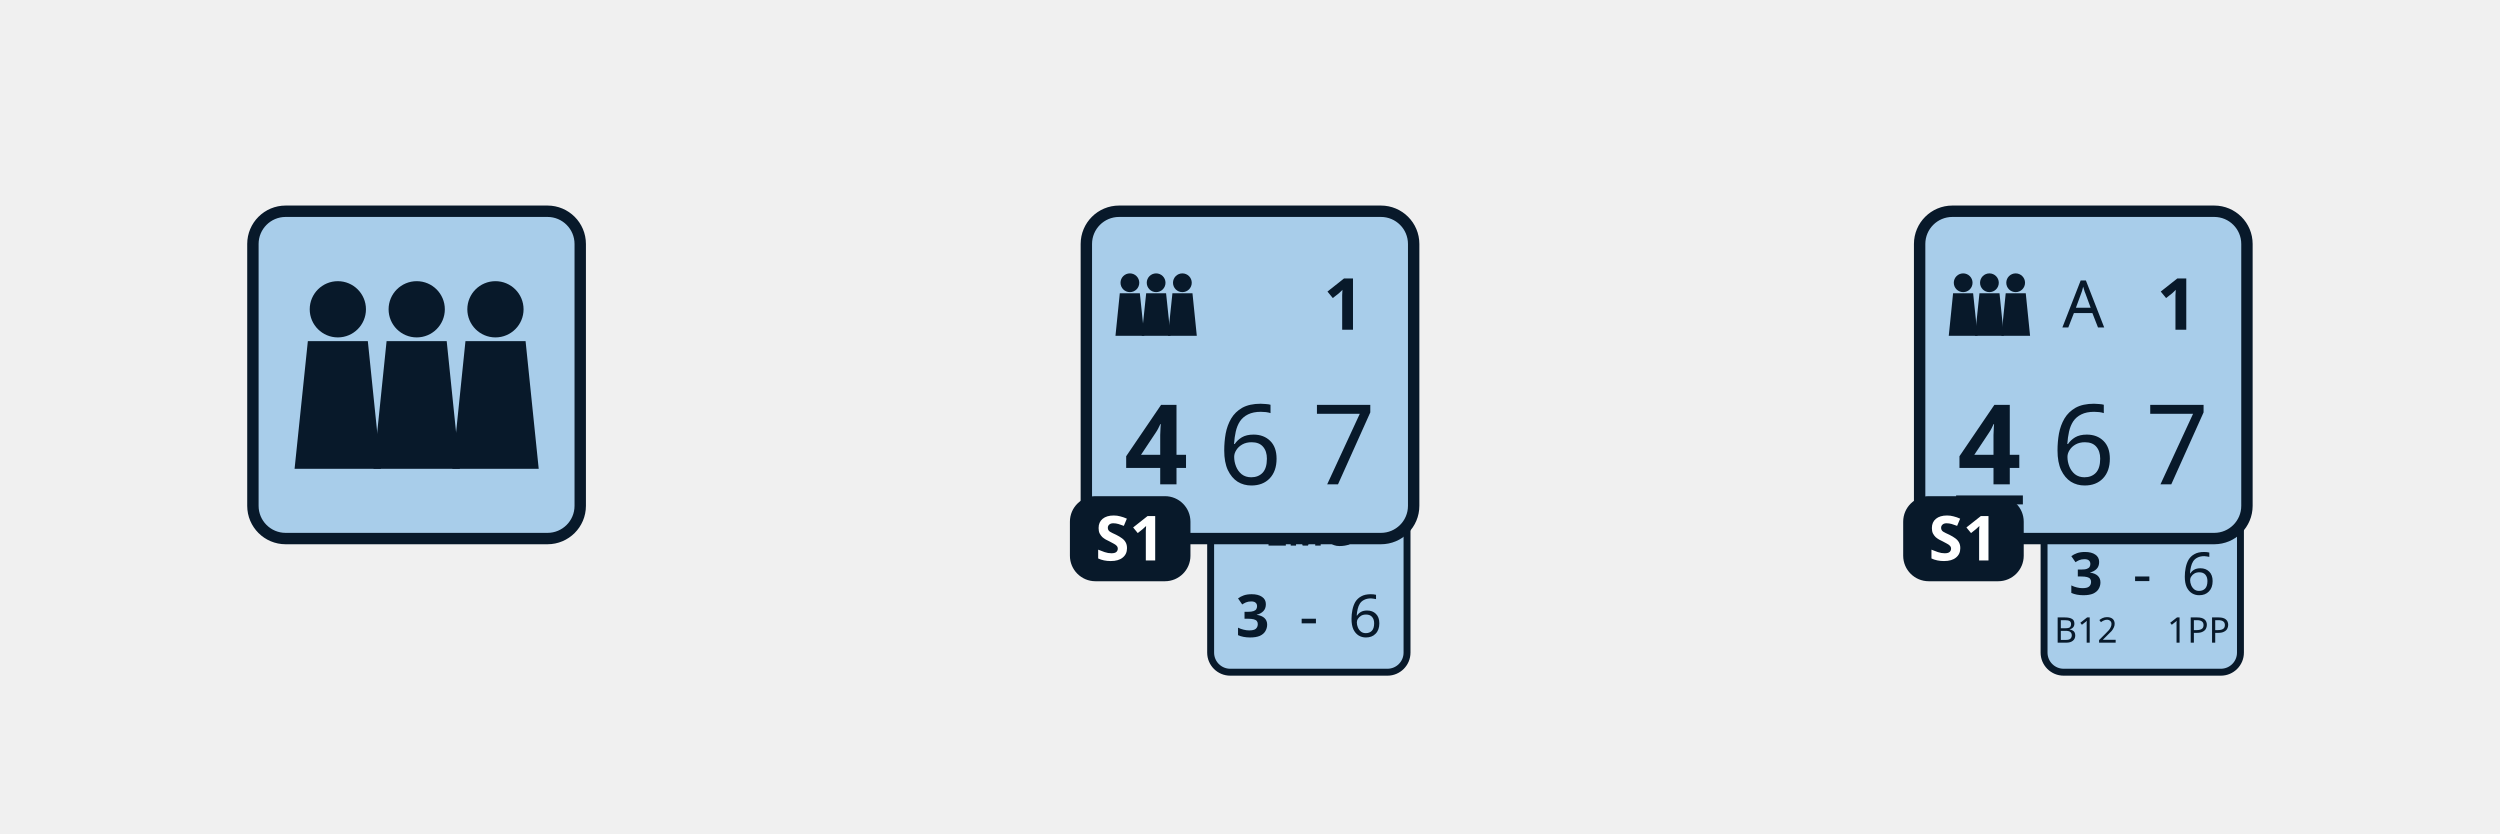
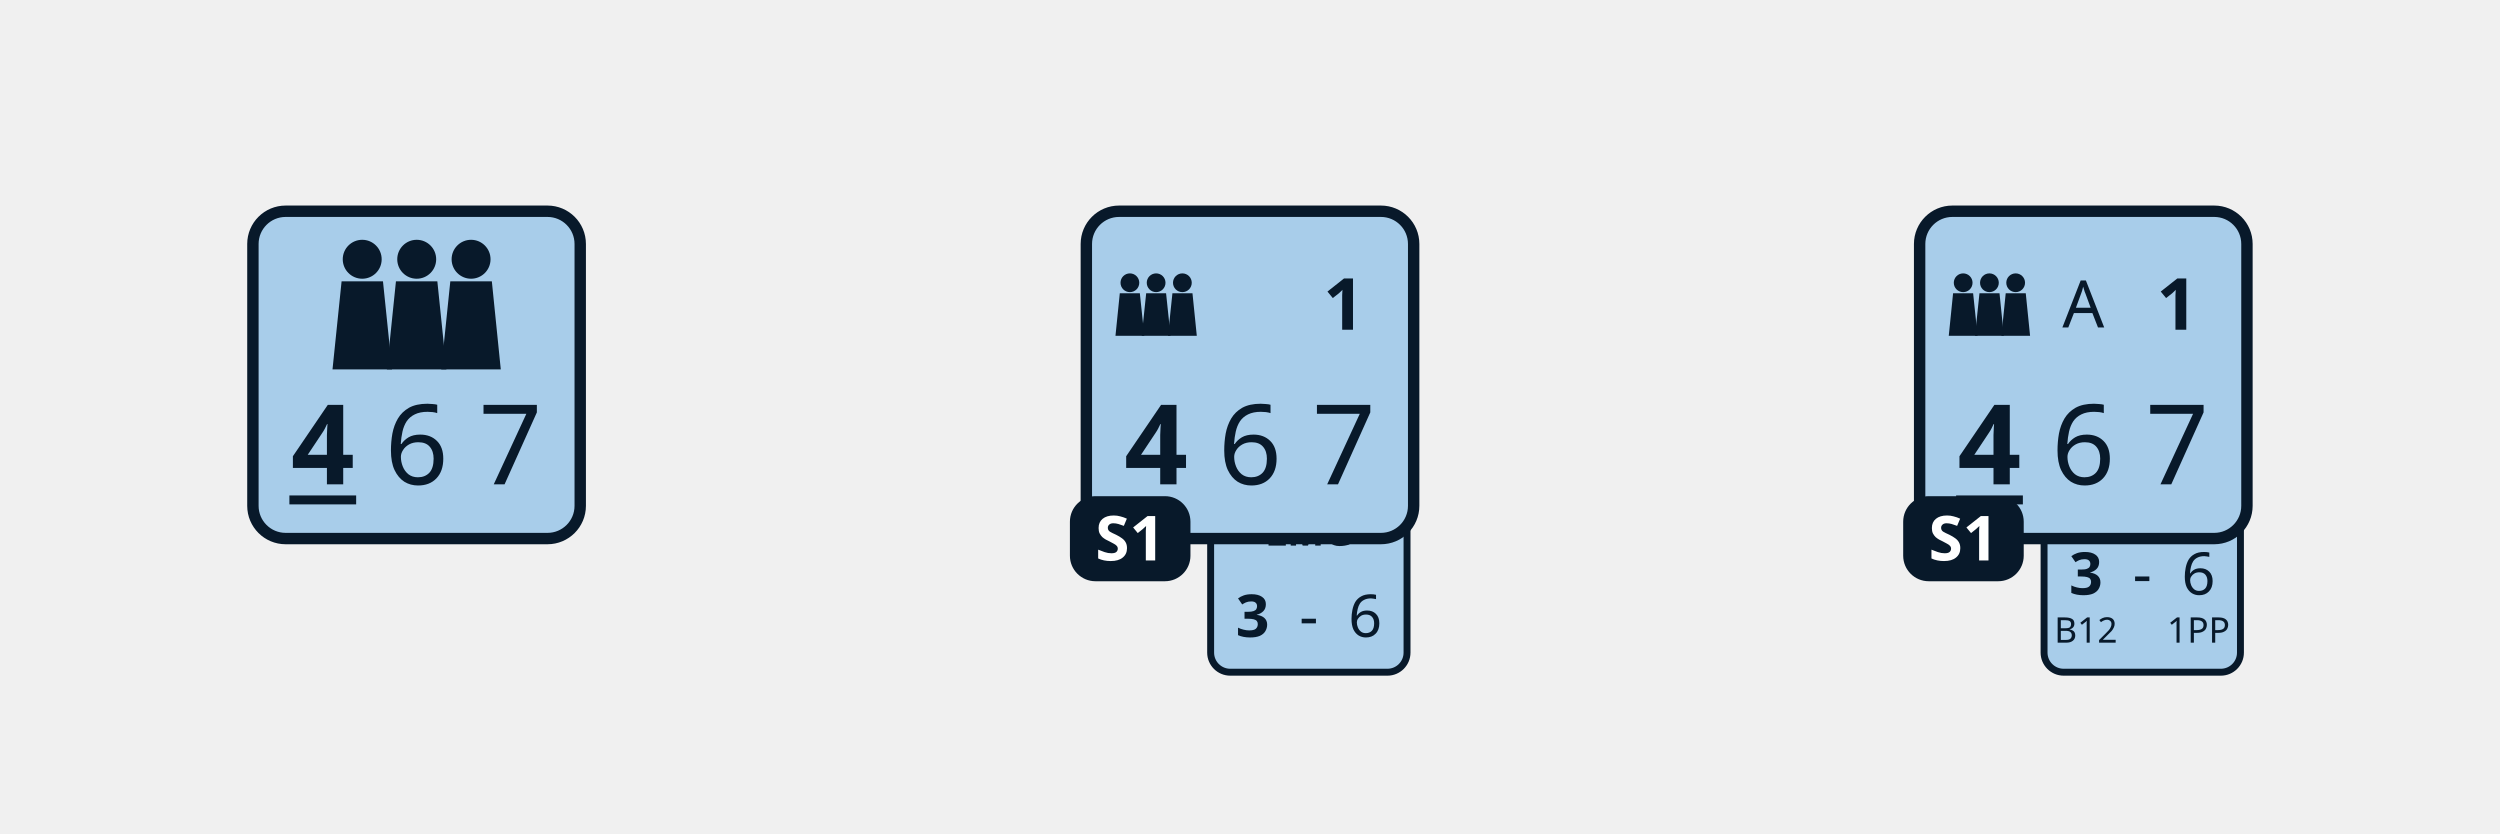
<svg xmlns="http://www.w3.org/2000/svg" viewBox="0 0 270.906 90.297">
  <g data-unit-id="state-bounding-fire" role="button" tabindex="0" aria-label="German 1st Line squad A, 4-6-7, Bounding Fire, with light MG 3-6">
    <g data-tier="far">
      <g data-attached-id="example-squad-lmg" />
      <rect x="27.406" y="22.891" width="35.469" height="35.469" rx="3.547" fill="#a8cdea" stroke="#08192a" stroke-width="1.234" data-face="front" />
      <g data-slot="glyph">
-         <circle cx="36.609" cy="33.516" r="3.047" fill="#08192a" />
-         <path d="M31.922 50.797L33.359 36.969L39.859 36.969L41.281 50.797Z" fill="#08192a" />
-         <circle cx="45.156" cy="33.516" r="3.047" fill="#08192a" />
-         <path d="M40.469 50.797L41.891 36.969L48.406 36.969L49.828 50.797Z" fill="#08192a" />
-         <circle cx="53.688" cy="33.516" r="3.047" fill="#08192a" />
-         <path d="M49.016 50.797L50.438 36.969L56.953 36.969L58.375 50.797Z" fill="#08192a" />
+         <circle cx="39.25" cy="28.094" r="2.109" fill="#08192a" />
+         <path d="M36.031 40.031L37.016 30.484L41.5 30.484L42.484 40.031Z" fill="#08192a" />
+         <circle cx="45.156" cy="28.094" r="2.109" fill="#08192a" />
+         <path d="M41.922 40.031L42.906 30.484L47.391 30.484L48.375 40.031Z" fill="#08192a" />
+         <circle cx="51.047" cy="28.094" r="2.109" fill="#08192a" />
+         <path d="M47.812 40.031L48.797 30.484L53.297 30.484L54.266 40.031Z" fill="#08192a" />
+       </g>
+       <g data-slot="fp">
+         <text x="34.984" y="52.484" font-size="12.062" font-family="sans-serif" text-anchor="middle" fill="#08192a" font-weight="bold">4</text>
+         <line x1="31.359" y1="54.172" x2="38.594" y2="54.172" stroke="#08192a" stroke-width="0.969" data-mark="underline" />
+       </g>
+       <g data-slot="range">
+         <text x="45.156" y="52.484" font-size="12.062" font-family="sans-serif" text-anchor="middle" fill="#08192a">6</text>
+       </g>
+       <g data-slot="morale">
+         <text x="55.312" y="52.484" font-size="12.062" font-family="sans-serif" text-anchor="middle" fill="#08192a">7</text>
      </g>
    </g>
  </g>
  <g data-unit-id="state-bounding-fire" role="button" tabindex="0" aria-label="German 1st Line squad A, 4-6-7, Bounding Fire, with light MG 3-6">
    <g data-tier="mid">
      <g data-attached-id="example-squad-lmg">
        <rect x="131.188" y="51.562" width="21.281" height="21.281" rx="2.125" fill="#a8cdea" stroke="#08192a" stroke-width="0.75" data-face="front" />
        <g data-slot="label">
          <text x="141.828" y="59.125" font-size="4.25" font-family="sans-serif" text-anchor="middle" fill="#08192a" font-weight="bold">LMG</text>
        </g>
        <g data-slot="fp">
          <text x="135.734" y="69.016" font-size="6.391" font-family="sans-serif" text-anchor="middle" fill="#08192a" font-weight="bold">3</text>
        </g>
        <g data-slot="dash">
          <text x="141.828" y="69.016" font-size="6.391" font-family="sans-serif" text-anchor="middle" fill="#08192a">-</text>
        </g>
        <g data-slot="range">
          <text x="147.938" y="69.016" font-size="6.391" font-family="sans-serif" text-anchor="middle" fill="#08192a">6</text>
        </g>
        <g data-badge="ROF1">
          <rect x="140.859" y="48.797" width="12.688" height="5.531" rx="1.656" fill="#08192a" />
          <text x="147.203" y="52.984" font-size="4.047" font-family="sans-serif" font-weight="bold" text-anchor="middle" fill="#ffffff">ROF1</text>
        </g>
      </g>
      <rect x="117.719" y="22.891" width="35.469" height="35.469" rx="3.547" fill="#a8cdea" stroke="#08192a" stroke-width="1.234" data-face="front" />
      <g data-slot="glyph">
        <circle cx="122.438" cy="30.641" r="1.016" fill="#08192a" />
        <path d="M120.875 36.391L121.344 31.781L123.516 31.781L124 36.391Z" fill="#08192a" />
        <circle cx="125.281" cy="30.641" r="1.016" fill="#08192a" />
        <path d="M123.719 36.391L124.203 31.781L126.359 31.781L126.844 36.391Z" fill="#08192a" />
        <circle cx="128.125" cy="30.641" r="1.016" fill="#08192a" />
        <path d="M126.562 36.391L127.047 31.781L129.219 31.781L129.688 36.391Z" fill="#08192a" />
      </g>
      <g data-slot="class">
        <text x="145.625" y="35.734" font-size="7.797" font-family="sans-serif" text-anchor="middle" fill="#08192a" font-weight="bold">1</text>
      </g>
      <g data-slot="fp">
        <text x="125.281" y="52.484" font-size="12.062" font-family="sans-serif" text-anchor="middle" fill="#08192a" font-weight="bold">4</text>
      </g>
      <g data-slot="range">
        <text x="135.453" y="52.484" font-size="12.062" font-family="sans-serif" text-anchor="middle" fill="#08192a">6</text>
      </g>
      <g data-slot="morale">
        <text x="145.625" y="52.484" font-size="12.062" font-family="sans-serif" text-anchor="middle" fill="#08192a">7</text>
      </g>
      <g data-badge="S1">
        <rect x="115.938" y="53.766" width="13.062" height="9.219" rx="2.766" fill="#08192a" />
        <text x="122.469" y="60.734" font-size="6.734" font-family="sans-serif" font-weight="bold" text-anchor="middle" fill="#ffffff">S1</text>
      </g>
    </g>
  </g>
  <g data-unit-id="state-bounding-fire" role="button" tabindex="0" aria-label="German 1st Line squad A, 4-6-7, Bounding Fire, with light MG 3-6">
    <g data-tier="near">
      <g data-attached-id="example-squad-lmg">
        <rect x="221.5" y="51.562" width="21.281" height="21.281" rx="2.125" fill="#a8cdea" stroke="#08192a" stroke-width="0.75" data-face="front" />
        <g data-slot="glyph">
          <path d="M223.344 55.766L223.906 55.547L226.031 55.547L226.031 56.656L223.906 56.656L223.344 57Z" fill="#08192a" />
          <path d="M226.031 55.875L228.672 55.875L228.672 56.328L226.031 56.328Z" fill="#08192a" />
          <line x1="226.812" y1="56.328" x2="226.375" y2="57.906" stroke="#08192a" stroke-width="0.344" stroke-linecap="round" />
          <line x1="226.812" y1="56.328" x2="227.375" y2="57.906" stroke="#08192a" stroke-width="0.344" stroke-linecap="round" />
        </g>
        <g data-slot="label">
          <text x="235.188" y="57.594" font-size="4.25" font-family="sans-serif" text-anchor="middle" fill="#08192a" font-weight="bold">LMG</text>
        </g>
        <g data-slot="fp">
          <text x="226.031" y="64.438" font-size="6.391" font-family="sans-serif" text-anchor="middle" fill="#08192a" font-weight="bold">3</text>
        </g>
        <g data-slot="dash">
          <text x="232.141" y="64.438" font-size="6.391" font-family="sans-serif" text-anchor="middle" fill="#08192a">-</text>
        </g>
        <g data-slot="range">
          <text x="238.234" y="64.438" font-size="6.391" font-family="sans-serif" text-anchor="middle" fill="#08192a">6</text>
        </g>
        <g data-slot="bd">
          <text x="226.031" y="69.641" font-size="3.828" font-family="sans-serif" text-anchor="middle" fill="#08192a">B12</text>
        </g>
        <g data-slot="pp">
          <text x="238.234" y="69.641" font-size="3.828" font-family="sans-serif" text-anchor="middle" fill="#08192a">1PP</text>
        </g>
        <g data-badge="ROF1">
          <rect x="231.156" y="48.797" width="12.688" height="5.531" rx="1.656" fill="#08192a" />
          <text x="237.5" y="52.984" font-size="4.047" font-family="sans-serif" font-weight="bold" text-anchor="middle" fill="#ffffff">ROF1</text>
        </g>
      </g>
      <rect x="208.016" y="22.891" width="35.469" height="35.469" rx="3.547" fill="#a8cdea" stroke="#08192a" stroke-width="1.234" data-face="front" />
      <g data-slot="glyph">
        <circle cx="212.734" cy="30.641" r="1.016" fill="#08192a" />
        <path d="M211.172 36.391L211.641 31.781L213.812 31.781L214.297 36.391Z" fill="#08192a" />
        <circle cx="215.578" cy="30.641" r="1.016" fill="#08192a" />
        <path d="M214.016 36.391L214.5 31.781L216.672 31.781L217.141 36.391Z" fill="#08192a" />
        <circle cx="218.422" cy="30.641" r="1.016" fill="#08192a" />
        <path d="M216.875 36.391L217.344 31.781L219.516 31.781L219.984 36.391Z" fill="#08192a" />
      </g>
      <g data-slot="ident">
        <text x="225.75" y="35.484" font-size="7.094" font-family="sans-serif" text-anchor="middle" fill="#08192a">A</text>
      </g>
      <g data-slot="class">
        <text x="235.922" y="35.734" font-size="7.797" font-family="sans-serif" text-anchor="middle" fill="#08192a" font-weight="bold">1</text>
      </g>
      <g data-slot="fp">
        <text x="215.578" y="52.484" font-size="12.062" font-family="sans-serif" text-anchor="middle" fill="#08192a" font-weight="bold">4</text>
        <line x1="211.969" y1="54.172" x2="219.203" y2="54.172" stroke="#08192a" stroke-width="0.969" data-mark="underline" />
      </g>
      <g data-slot="range">
        <text x="225.75" y="52.484" font-size="12.062" font-family="sans-serif" text-anchor="middle" fill="#08192a">6</text>
      </g>
      <g data-slot="morale">
        <text x="235.922" y="52.484" font-size="12.062" font-family="sans-serif" text-anchor="middle" fill="#08192a">7</text>
      </g>
      <g data-badge="S1">
        <rect x="206.234" y="53.766" width="13.062" height="9.219" rx="2.766" fill="#08192a" />
        <text x="212.766" y="60.734" font-size="6.734" font-family="sans-serif" font-weight="bold" text-anchor="middle" fill="#ffffff">S1</text>
      </g>
    </g>
  </g>
</svg>
